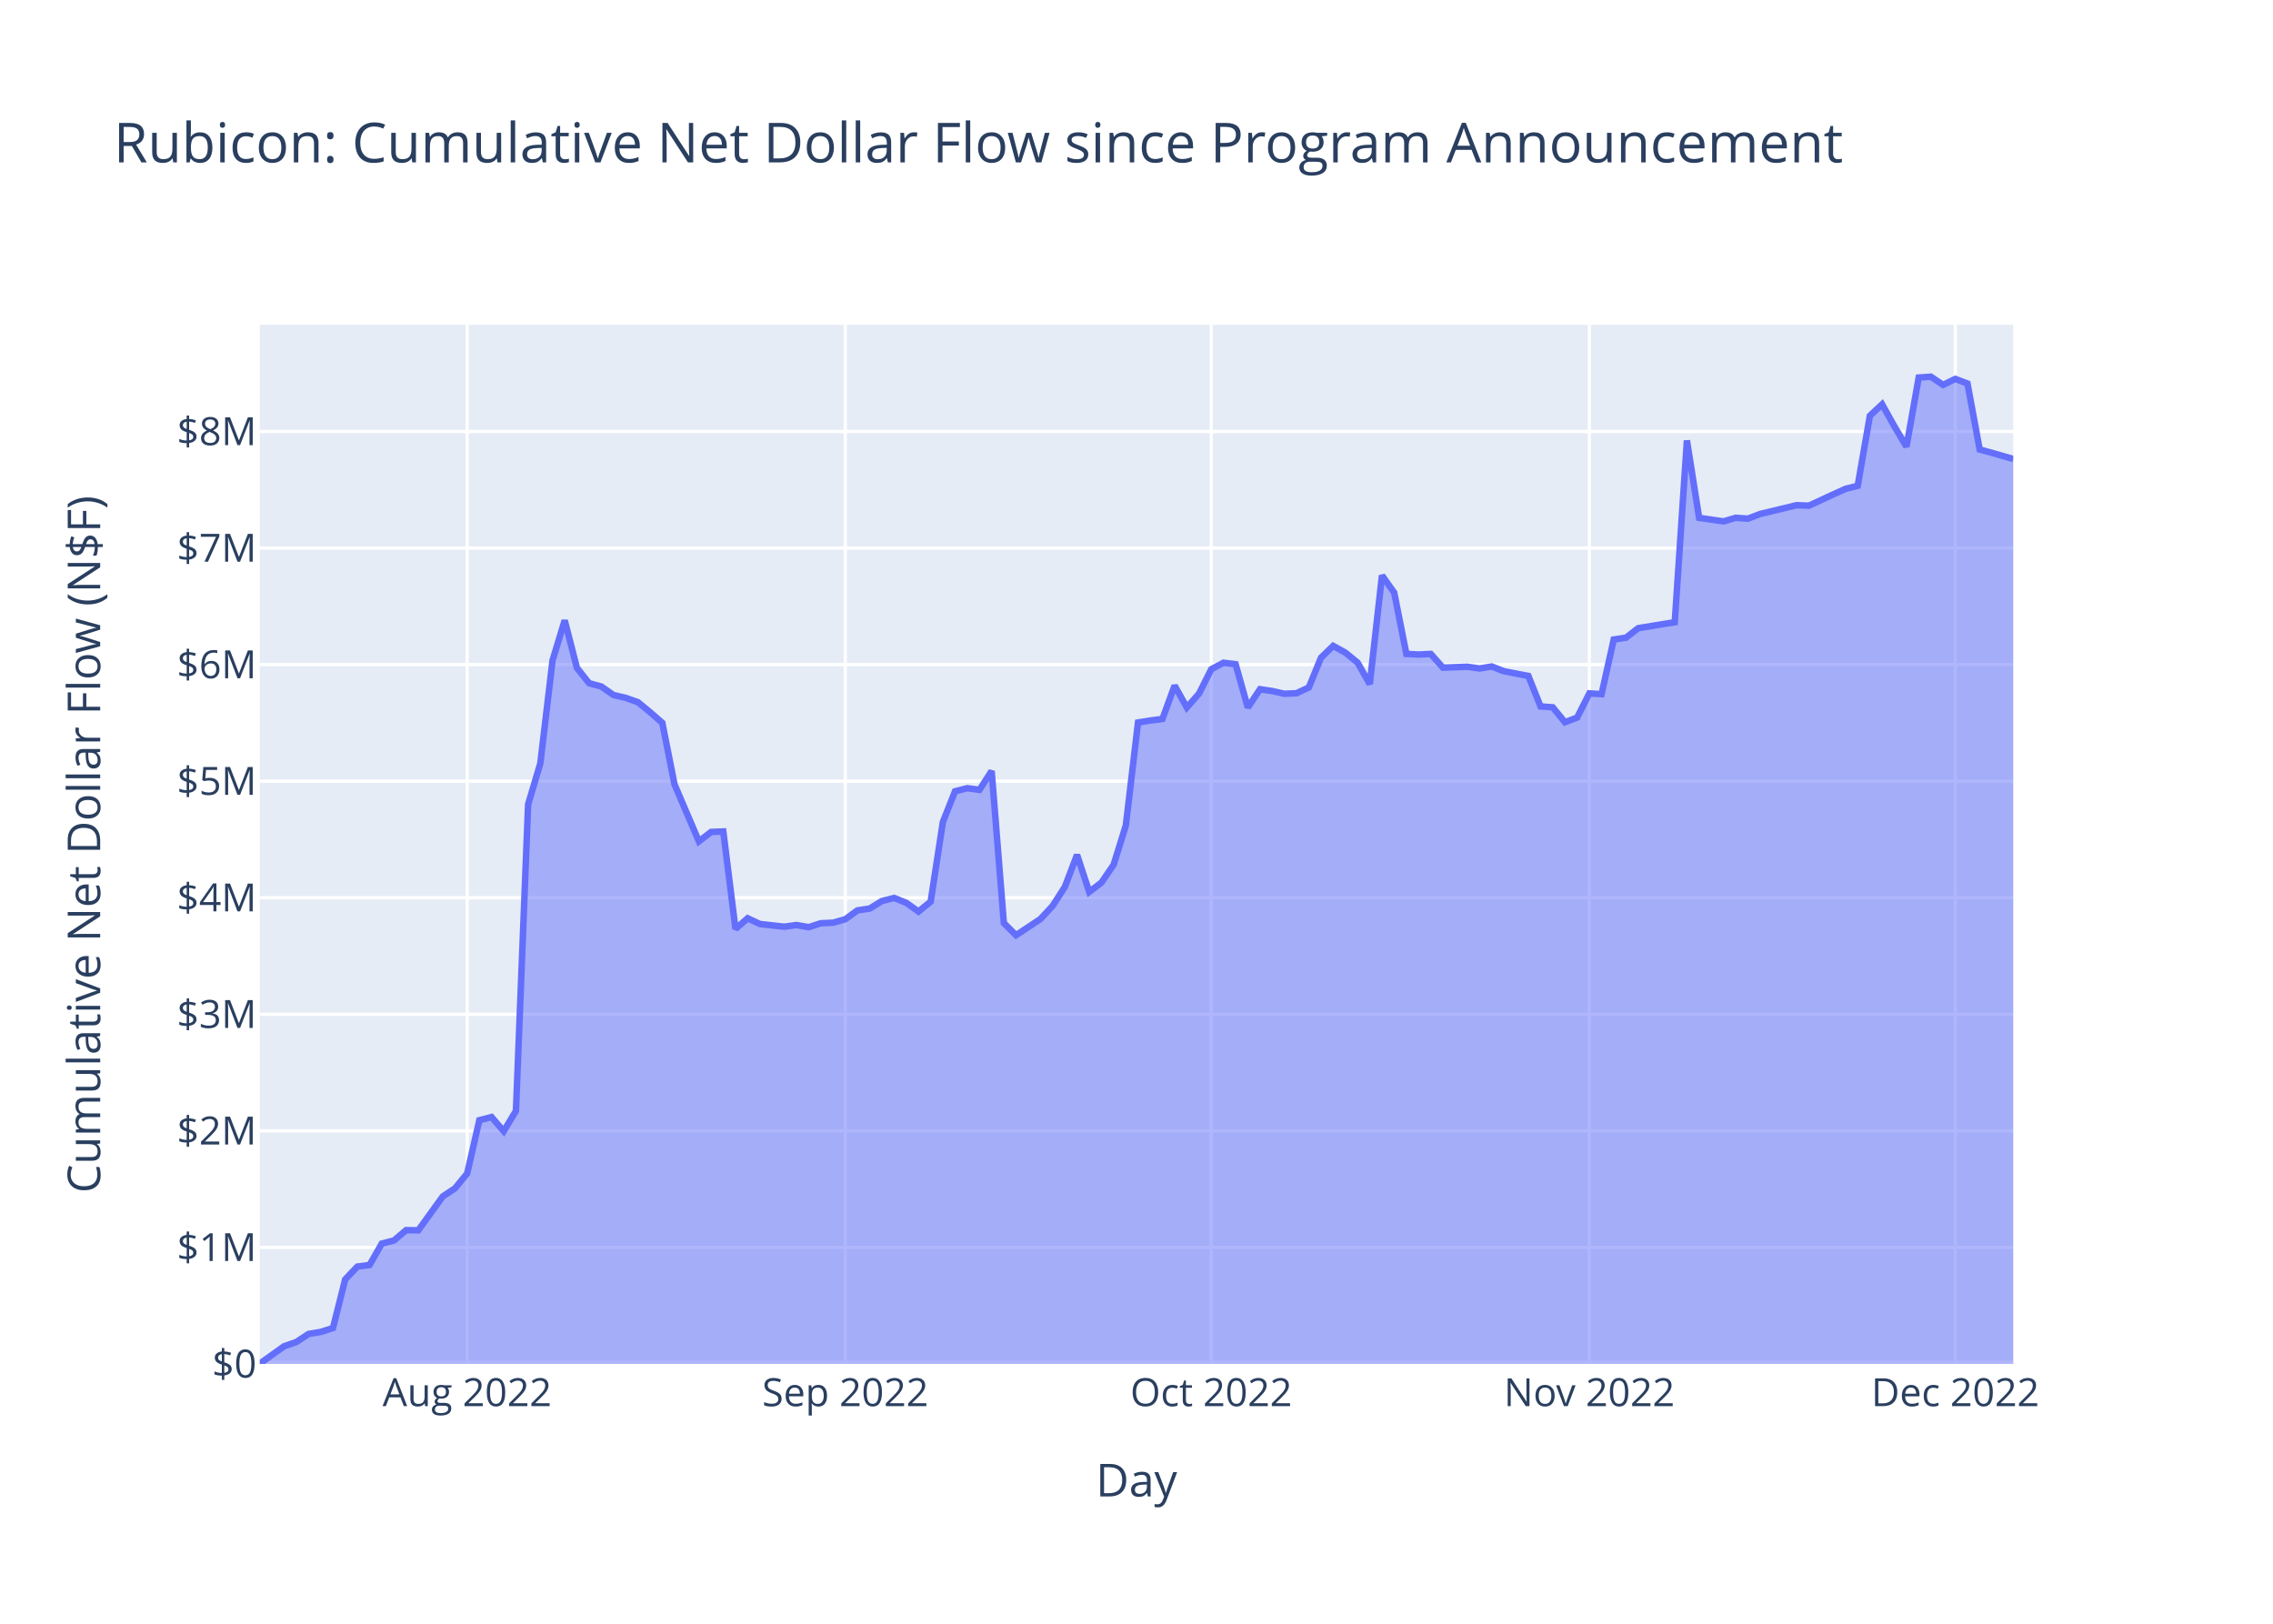
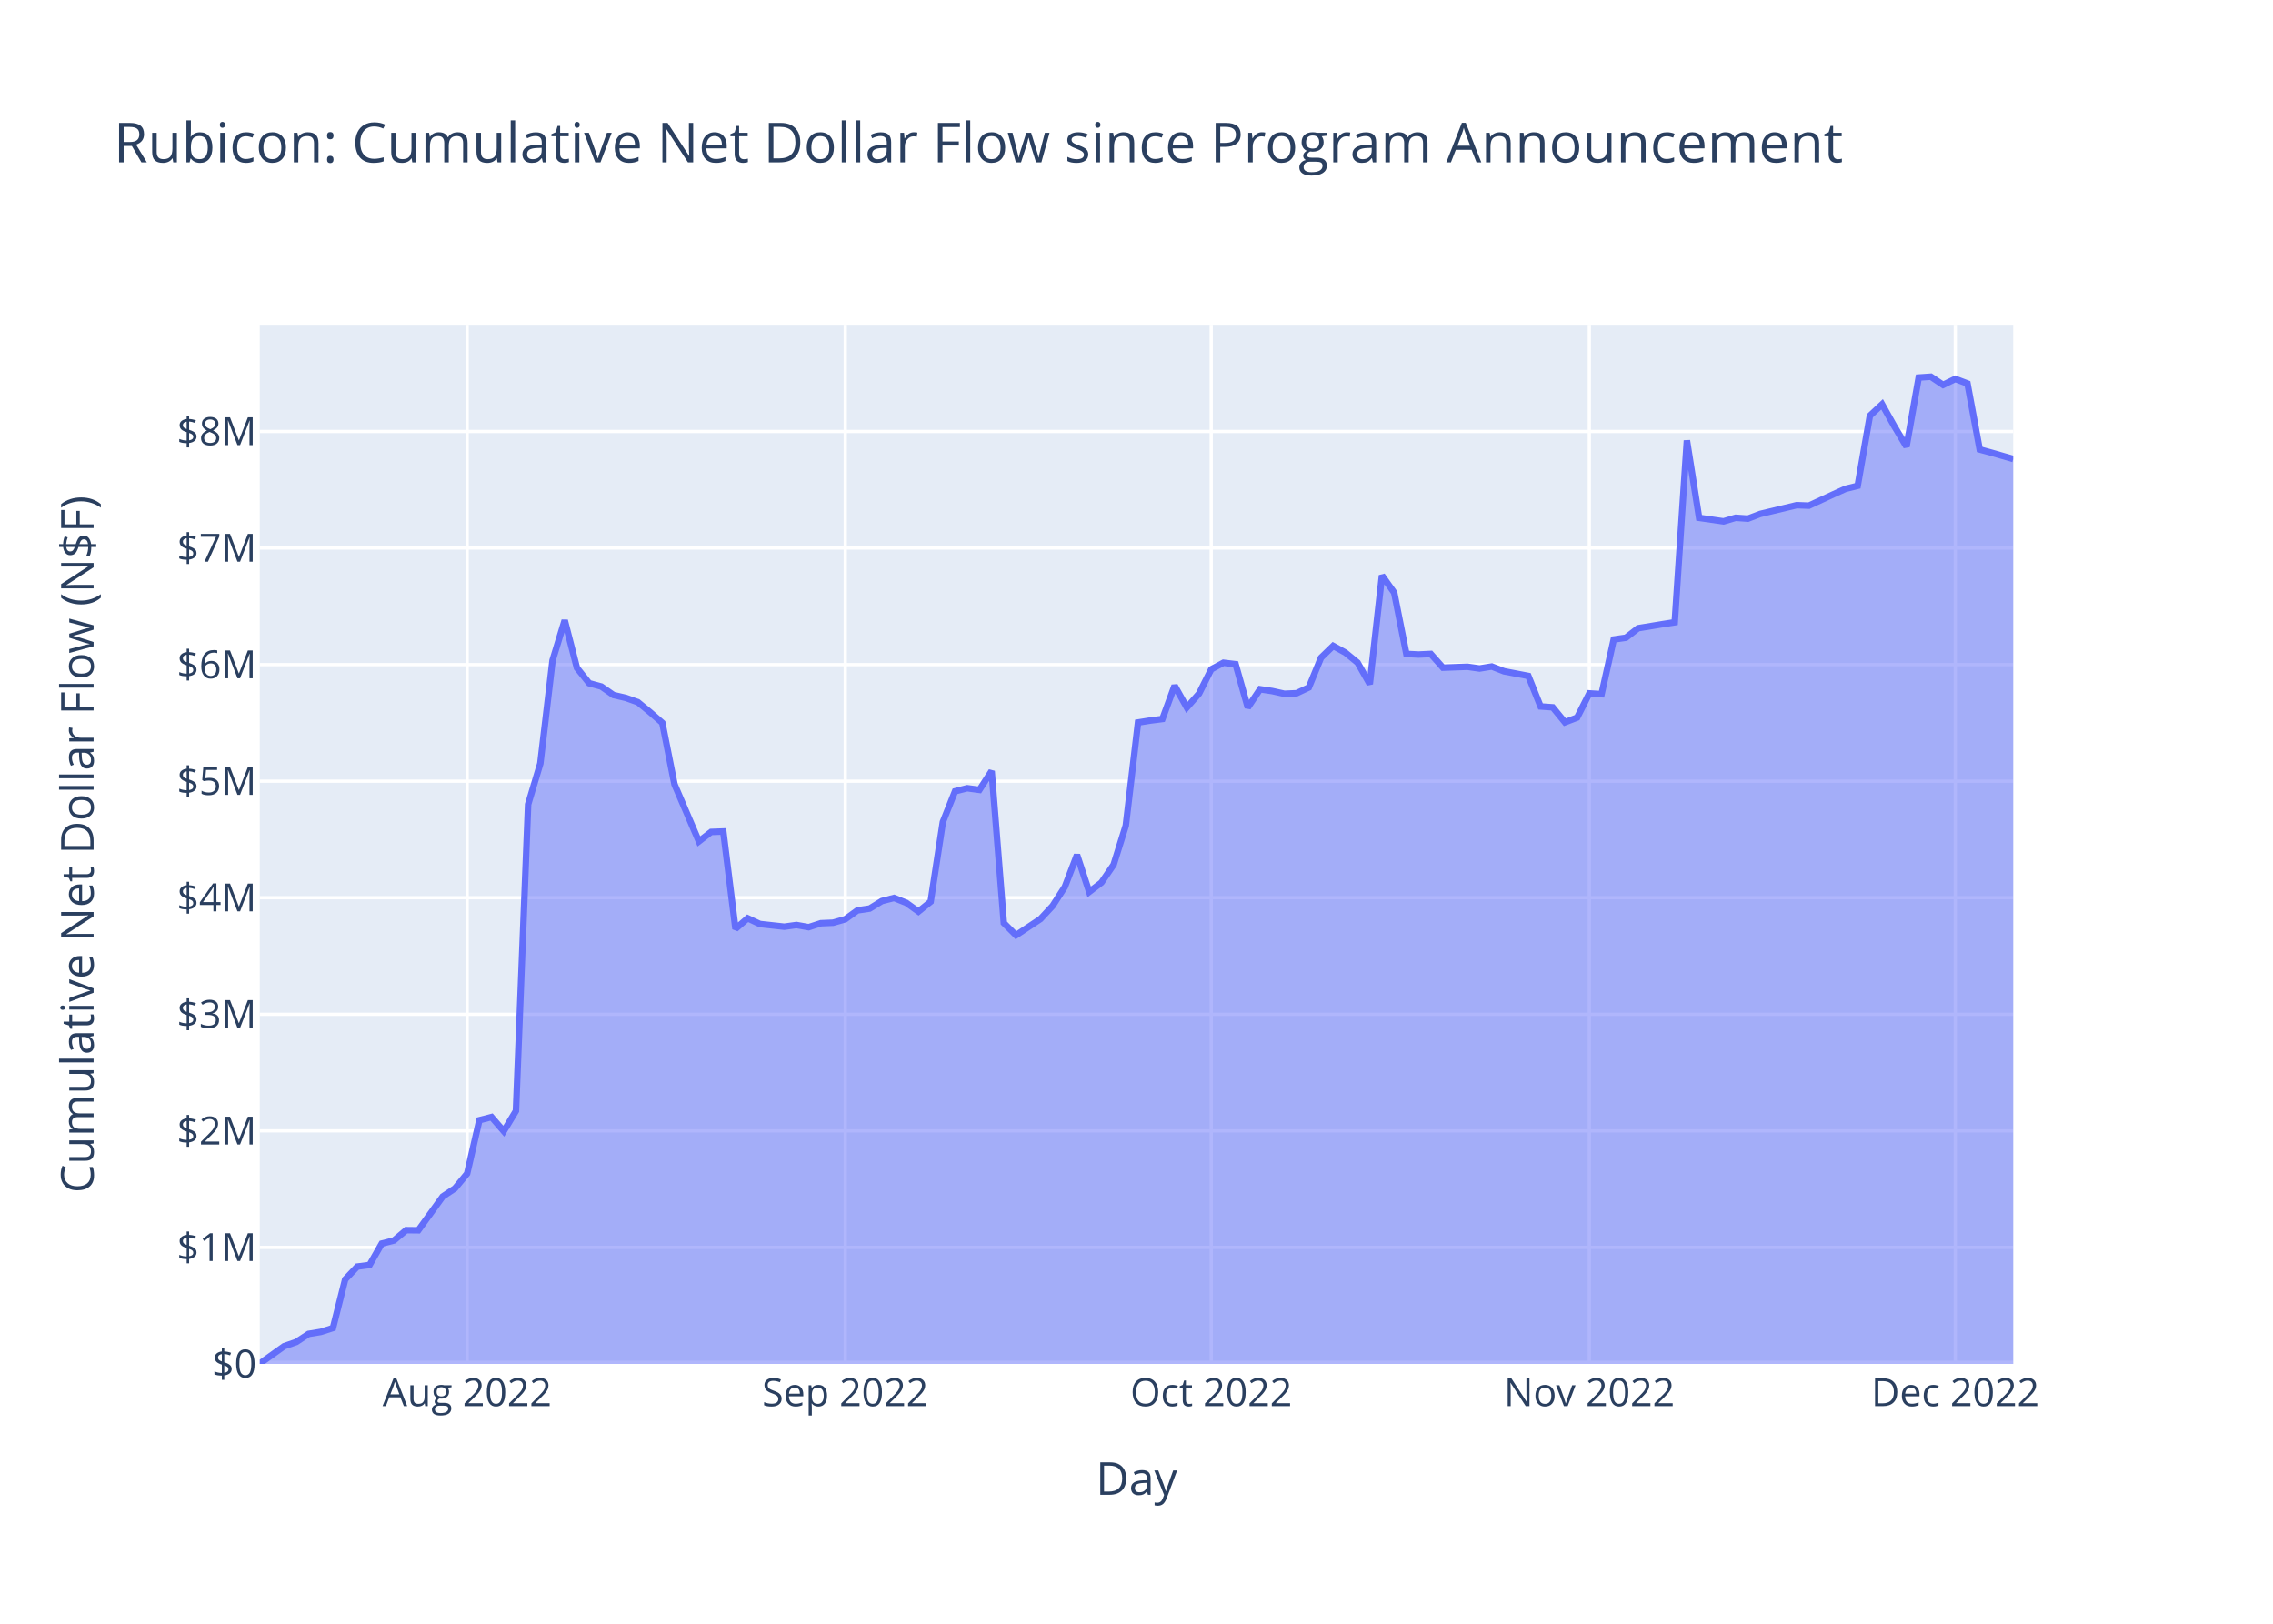
<svg xmlns="http://www.w3.org/2000/svg" class="main-svg" width="700" height="500" style="" viewBox="0 0 700 500">
  <rect x="0" y="0" width="700" height="500" style="fill: rgb(255, 255, 255); fill-opacity: 1;" />
-   <defs id="defs-786184">
+   <defs id="defs-f0954c">
    <g class="clips">
-       <clipPath id="clip786184xyplot" class="plotclip">
+       <clipPath id="clipf0954cxyplot" class="plotclip">
        <rect width="540" height="320" />
      </clipPath>
-       <clipPath class="axesclip" id="clip786184x">
+       <clipPath class="axesclip" id="clipf0954cx">
        <rect x="80" y="0" width="540" height="500" />
      </clipPath>
-       <clipPath class="axesclip" id="clip786184y">
+       <clipPath class="axesclip" id="clipf0954cy">
        <rect x="0" y="100" width="700" height="320" />
      </clipPath>
-       <clipPath class="axesclip" id="clip786184xy">
+       <clipPath class="axesclip" id="clipf0954cxy">
        <rect x="80" y="100" width="540" height="320" />
      </clipPath>
    </g>
    <g class="gradients" />
    <g class="patterns" />
  </defs>
  <g class="bglayer">
    <rect class="bg" x="80" y="100" width="540" height="320" style="fill: rgb(229, 236, 246); fill-opacity: 1; stroke-width: 0;" />
  </g>
  <g class="layer-below">
    <g class="imagelayer" />
    <g class="shapelayer" />
  </g>
  <g class="cartesianlayer">
    <g class="subplot xy">
      <g class="layer-subplot">
        <g class="shapelayer" />
        <g class="imagelayer" />
      </g>
      <g class="minor-gridlayer">
        <g class="x" />
        <g class="y" />
      </g>
      <g class="gridlayer">
        <g class="x">
          <path class="xgrid crisp" transform="translate(143.86,0)" d="M0,100v320" style="stroke: rgb(255, 255, 255); stroke-opacity: 1; stroke-width: 1px;" />
          <path class="xgrid crisp" transform="translate(260.31,0)" d="M0,100v320" style="stroke: rgb(255, 255, 255); stroke-opacity: 1; stroke-width: 1px;" />
          <path class="xgrid crisp" transform="translate(373.01,0)" d="M0,100v320" style="stroke: rgb(255, 255, 255); stroke-opacity: 1; stroke-width: 1px;" />
          <path class="xgrid crisp" transform="translate(489.46,0)" d="M0,100v320" style="stroke: rgb(255, 255, 255); stroke-opacity: 1; stroke-width: 1px;" />
          <path class="xgrid crisp" transform="translate(602.16,0)" d="M0,100v320" style="stroke: rgb(255, 255, 255); stroke-opacity: 1; stroke-width: 1px;" />
        </g>
        <g class="y">
          <path class="ygrid crisp" transform="translate(0,384.11)" d="M80,0h540" style="stroke: rgb(255, 255, 255); stroke-opacity: 1; stroke-width: 1px;" />
          <path class="ygrid crisp" transform="translate(0,348.22)" d="M80,0h540" style="stroke: rgb(255, 255, 255); stroke-opacity: 1; stroke-width: 1px;" />
          <path class="ygrid crisp" transform="translate(0,312.33)" d="M80,0h540" style="stroke: rgb(255, 255, 255); stroke-opacity: 1; stroke-width: 1px;" />
          <path class="ygrid crisp" transform="translate(0,276.44)" d="M80,0h540" style="stroke: rgb(255, 255, 255); stroke-opacity: 1; stroke-width: 1px;" />
          <path class="ygrid crisp" transform="translate(0,240.55)" d="M80,0h540" style="stroke: rgb(255, 255, 255); stroke-opacity: 1; stroke-width: 1px;" />
          <path class="ygrid crisp" transform="translate(0,204.65)" d="M80,0h540" style="stroke: rgb(255, 255, 255); stroke-opacity: 1; stroke-width: 1px;" />
          <path class="ygrid crisp" transform="translate(0,168.76)" d="M80,0h540" style="stroke: rgb(255, 255, 255); stroke-opacity: 1; stroke-width: 1px;" />
          <path class="ygrid crisp" transform="translate(0,132.87)" d="M80,0h540" style="stroke: rgb(255, 255, 255); stroke-opacity: 1; stroke-width: 1px;" />
        </g>
      </g>
      <g class="zerolinelayer">
        <path class="yzl zl crisp" transform="translate(0,420)" d="M80,0h540" style="stroke: rgb(255, 255, 255); stroke-opacity: 1; stroke-width: 2px;" />
      </g>
      <path class="xlines-below" />
      <path class="ylines-below" />
      <g class="overlines-below" />
      <g class="xaxislayer-below" />
      <g class="yaxislayer-below" />
      <g class="overaxes-below" />
-       <g class="plot" transform="translate(80,100)" clip-path="url(#clip786184xyplot)">
+       <g class="plot" transform="translate(80,100)" clip-path="url(#clipf0954cxyplot)">
        <g class="scatterlayer mlayer">
-           <g class="trace scatter trace928621" style="stroke-miterlimit: 2;">
+           <g class="trace scatter traceacf4a9" style="stroke-miterlimit: 2;">
            <g class="fills">
              <g>
                <path class="js-fill" d="M540,320L0,320L0,319.9L7.51,314.54L11.27,313.24L15.03,310.76L18.78,310.14L22.54,308.94L26.3,293.98L30.05,290.02L33.81,289.53L37.57,282.94L41.32,281.97L45.08,278.8L48.83,278.84L56.35,268.42L60.1,265.94L63.86,261.37L67.62,244.94L71.37,243.97L75.13,248.32L78.89,242.08L82.64,147.69L86.4,135.08L90.16,103.35L93.91,91.03L97.67,105.66L101.43,110.38L105.18,111.4L108.94,114.02L112.7,114.89L116.45,116.22L120.21,119.3L123.97,122.59L127.72,141.52L135.23,159.09L138.99,156.18L142.75,156.04L146.5,186.03L150.26,182.76L154.02,184.53L161.53,185.36L165.29,184.84L169.04,185.51L172.8,184.29L176.56,184.13L180.31,183.06L184.07,180.33L187.83,179.77L191.58,177.46L195.34,176.5L199.1,178L202.85,180.69L206.61,177.65L210.37,153.11L214.12,143.66L217.88,142.71L221.64,143.22L225.39,137.42L229.15,184.23L232.9,187.98L240.42,182.99L244.17,178.95L247.93,173.1L251.69,163.23L255.44,174.64L259.2,171.77L262.96,166.26L266.71,154.2L270.47,122.48L274.23,121.87L277.98,121.39L281.74,111.12L285.5,117.85L289.25,113.59L293.01,106.1L296.77,104.08L300.52,104.53L304.28,117.86L308.04,112.23L311.79,112.79L315.55,113.63L319.3,113.46L323.06,111.69L326.82,102.52L330.57,98.89L334.33,100.96L338.09,104.04L341.84,110.65L345.6,77.2L349.36,82.49L353.11,101.36L356.87,101.55L360.63,101.37L364.38,105.59L371.9,105.31L375.65,105.85L379.41,105.23L383.17,106.7L390.68,108.14L394.44,117.53L398.19,117.8L401.95,122.4L405.7,120.96L409.46,113.51L413.22,113.75L416.97,96.91L420.73,96.37L424.49,93.44L432,92.2L435.76,91.61L439.51,35.63L443.27,59.46L450.78,60.55L454.54,59.44L458.3,59.71L462.05,58.27L473.32,55.56L477.08,55.71L484.59,52.23L488.35,50.53L492.1,49.6L495.86,28.02L499.62,24.5L503.37,31.23L507.13,37.53L510.89,16.26L514.64,16L518.4,18.52L522.16,16.68L525.91,18.1L529.67,38.41L533.43,39.44L540,41.34" style="fill: rgb(99, 110, 250); fill-opacity: 0.5; stroke-width: 0;" />
              </g>
            </g>
            <g class="errorbars" />
            <g class="lines">
              <path class="js-line" d="M0,319.9L7.51,314.54L11.27,313.24L15.03,310.76L18.78,310.14L22.54,308.94L26.3,293.98L30.05,290.02L33.81,289.53L37.57,282.94L41.32,281.97L45.08,278.8L48.83,278.84L56.35,268.42L60.1,265.94L63.86,261.37L67.62,244.94L71.37,243.97L75.13,248.32L78.89,242.08L82.64,147.69L86.4,135.08L90.16,103.35L93.91,91.03L97.67,105.66L101.43,110.38L105.18,111.4L108.94,114.02L112.7,114.89L116.45,116.22L120.21,119.3L123.97,122.59L127.72,141.52L135.23,159.09L138.99,156.18L142.75,156.04L146.5,186.03L150.26,182.76L154.02,184.53L161.53,185.36L165.29,184.84L169.04,185.51L172.8,184.29L176.56,184.13L180.31,183.06L184.07,180.33L187.83,179.77L191.58,177.46L195.34,176.5L199.1,178L202.85,180.69L206.61,177.65L210.37,153.11L214.12,143.66L217.88,142.71L221.64,143.22L225.39,137.42L229.15,184.23L232.9,187.98L240.42,182.99L244.17,178.95L247.93,173.1L251.69,163.23L255.44,174.64L259.2,171.77L262.96,166.26L266.71,154.2L270.47,122.48L274.23,121.87L277.98,121.39L281.74,111.12L285.5,117.85L289.25,113.59L293.01,106.1L296.77,104.08L300.52,104.53L304.28,117.86L308.04,112.23L311.79,112.79L315.55,113.63L319.3,113.46L323.06,111.69L326.82,102.52L330.57,98.89L334.33,100.96L338.09,104.04L341.84,110.65L345.6,77.2L349.36,82.49L353.11,101.36L356.87,101.55L360.63,101.37L364.38,105.59L371.9,105.31L375.65,105.85L379.41,105.23L383.17,106.7L390.68,108.14L394.44,117.53L398.19,117.8L401.95,122.4L405.7,120.96L409.46,113.51L413.22,113.75L416.97,96.91L420.73,96.37L424.49,93.44L432,92.2L435.76,91.61L439.51,35.63L443.27,59.46L450.78,60.55L454.54,59.44L458.3,59.71L462.05,58.27L473.32,55.56L477.08,55.71L484.59,52.23L488.35,50.53L492.1,49.6L495.86,28.02L499.62,24.5L503.37,31.23L507.13,37.53L510.89,16.26L514.64,16L518.4,18.52L522.16,16.68L525.91,18.1L529.67,38.41L533.43,39.44L540,41.34" style="vector-effect: non-scaling-stroke; fill: none; stroke: rgb(99, 110, 250); stroke-opacity: 1; stroke-width: 2px; opacity: 1;" />
            </g>
            <g class="points" />
            <g class="text" />
          </g>
        </g>
      </g>
      <g class="overplot" />
      <path class="xlines-above crisp" d="M0,0" style="fill: none;" />
      <path class="ylines-above crisp" d="M0,0" style="fill: none;" />
      <g class="overlines-above" />
      <g class="xaxislayer-above">
        <g class="xtick">
          <text text-anchor="middle" x="0" y="433" transform="translate(143.86,0)" style="font-family: 'Open Sans', verdana, arial, sans-serif; font-size: 12px; fill: rgb(42, 63, 95); fill-opacity: 1; white-space: pre; opacity: 1;">Aug 2022</text>
        </g>
        <g class="xtick">
          <text text-anchor="middle" x="0" y="433" style="font-family: 'Open Sans', verdana, arial, sans-serif; font-size: 12px; fill: rgb(42, 63, 95); fill-opacity: 1; white-space: pre; opacity: 1;" transform="translate(260.31,0)">Sep 2022</text>
        </g>
        <g class="xtick">
          <text text-anchor="middle" x="0" y="433" style="font-family: 'Open Sans', verdana, arial, sans-serif; font-size: 12px; fill: rgb(42, 63, 95); fill-opacity: 1; white-space: pre; opacity: 1;" transform="translate(373.01,0)">Oct 2022</text>
        </g>
        <g class="xtick">
          <text text-anchor="middle" x="0" y="433" style="font-family: 'Open Sans', verdana, arial, sans-serif; font-size: 12px; fill: rgb(42, 63, 95); fill-opacity: 1; white-space: pre; opacity: 1;" transform="translate(489.46,0)">Nov 2022</text>
        </g>
        <g class="xtick">
          <text text-anchor="middle" x="0" y="433" style="font-family: 'Open Sans', verdana, arial, sans-serif; font-size: 12px; fill: rgb(42, 63, 95); fill-opacity: 1; white-space: pre; opacity: 1;" transform="translate(602.16,0)">Dec 2022</text>
        </g>
      </g>
      <g class="yaxislayer-above">
        <g class="ytick">
          <text text-anchor="end" x="79" y="4.2" transform="translate(0,420)" style="font-family: 'Open Sans', verdana, arial, sans-serif; font-size: 12px; fill: rgb(42, 63, 95); fill-opacity: 1; white-space: pre; opacity: 1;">$0</text>
        </g>
        <g class="ytick">
          <text text-anchor="end" x="79" y="4.2" style="font-family: 'Open Sans', verdana, arial, sans-serif; font-size: 12px; fill: rgb(42, 63, 95); fill-opacity: 1; white-space: pre; opacity: 1;" transform="translate(0,384.11)">$1M</text>
        </g>
        <g class="ytick">
          <text text-anchor="end" x="79" y="4.2" style="font-family: 'Open Sans', verdana, arial, sans-serif; font-size: 12px; fill: rgb(42, 63, 95); fill-opacity: 1; white-space: pre; opacity: 1;" transform="translate(0,348.22)">$2M</text>
        </g>
        <g class="ytick">
          <text text-anchor="end" x="79" y="4.2" style="font-family: 'Open Sans', verdana, arial, sans-serif; font-size: 12px; fill: rgb(42, 63, 95); fill-opacity: 1; white-space: pre; opacity: 1;" transform="translate(0,312.33)">$3M</text>
        </g>
        <g class="ytick">
          <text text-anchor="end" x="79" y="4.2" style="font-family: 'Open Sans', verdana, arial, sans-serif; font-size: 12px; fill: rgb(42, 63, 95); fill-opacity: 1; white-space: pre; opacity: 1;" transform="translate(0,276.44)">$4M</text>
        </g>
        <g class="ytick">
          <text text-anchor="end" x="79" y="4.2" style="font-family: 'Open Sans', verdana, arial, sans-serif; font-size: 12px; fill: rgb(42, 63, 95); fill-opacity: 1; white-space: pre; opacity: 1;" transform="translate(0,240.55)">$5M</text>
        </g>
        <g class="ytick">
          <text text-anchor="end" x="79" y="4.2" style="font-family: 'Open Sans', verdana, arial, sans-serif; font-size: 12px; fill: rgb(42, 63, 95); fill-opacity: 1; white-space: pre; opacity: 1;" transform="translate(0,204.65)">$6M</text>
        </g>
        <g class="ytick">
          <text text-anchor="end" x="79" y="4.2" style="font-family: 'Open Sans', verdana, arial, sans-serif; font-size: 12px; fill: rgb(42, 63, 95); fill-opacity: 1; white-space: pre; opacity: 1;" transform="translate(0,168.76)">$7M</text>
        </g>
        <g class="ytick">
          <text text-anchor="end" x="79" y="4.2" style="font-family: 'Open Sans', verdana, arial, sans-serif; font-size: 12px; fill: rgb(42, 63, 95); fill-opacity: 1; white-space: pre; opacity: 1;" transform="translate(0,132.87)">$8M</text>
        </g>
      </g>
      <g class="overaxes-above" />
    </g>
  </g>
  <g class="polarlayer" />
  <g class="smithlayer" />
  <g class="ternarylayer" />
  <g class="geolayer" />
  <g class="funnelarealayer" />
  <g class="pielayer" />
  <g class="iciclelayer" />
  <g class="treemaplayer" />
  <g class="sunburstlayer" />
  <g class="glimages" />
-   <defs id="topdefs-786184">
+   <defs id="topdefs-f0954c">
    <g class="clips" />
  </defs>
  <g class="layer-above">
    <g class="imagelayer" />
    <g class="shapelayer" />
  </g>
  <g class="infolayer">
    <g class="g-gtitle">
      <text class="gtitle" x="35" y="50" text-anchor="start" dy="0em" style="font-family: 'Open Sans', verdana, arial, sans-serif; font-size: 17px; fill: rgb(42, 63, 95); opacity: 1; font-weight: normal; white-space: pre;">Rubicon: Cumulative Net Dollar Flow since Program Announcement</text>
    </g>
    <g class="g-xtitle">
-       <text class="xtitle" x="350" y="460.8" text-anchor="middle" style="font-family: 'Open Sans', verdana, arial, sans-serif; font-size: 14px; fill: rgb(42, 63, 95); opacity: 1; font-weight: normal; white-space: pre;">Day</text>
+       <text class="xtitle" x="350" y="460.3" text-anchor="middle" style="font-family: 'Open Sans', verdana, arial, sans-serif; font-size: 14px; fill: rgb(42, 63, 95); opacity: 1; font-weight: normal; white-space: pre;">Day</text>
    </g>
    <g class="g-ytitle">
-       <text class="ytitle" transform="rotate(-90,30.85625,260)" x="30.856" y="260" text-anchor="middle" style="font-family: 'Open Sans', verdana, arial, sans-serif; font-size: 14px; fill: rgb(42, 63, 95); opacity: 1; font-weight: normal; white-space: pre;">Cumulative Net Dollar Flow (N$F)</text>
+       <text class="ytitle" transform="rotate(-90,28.825,260)" x="28.825" y="260" text-anchor="middle" style="font-family: 'Open Sans', verdana, arial, sans-serif; font-size: 14px; fill: rgb(42, 63, 95); opacity: 1; font-weight: normal; white-space: pre;">Cumulative Net Dollar Flow (N$F)</text>
    </g>
  </g>
</svg>
